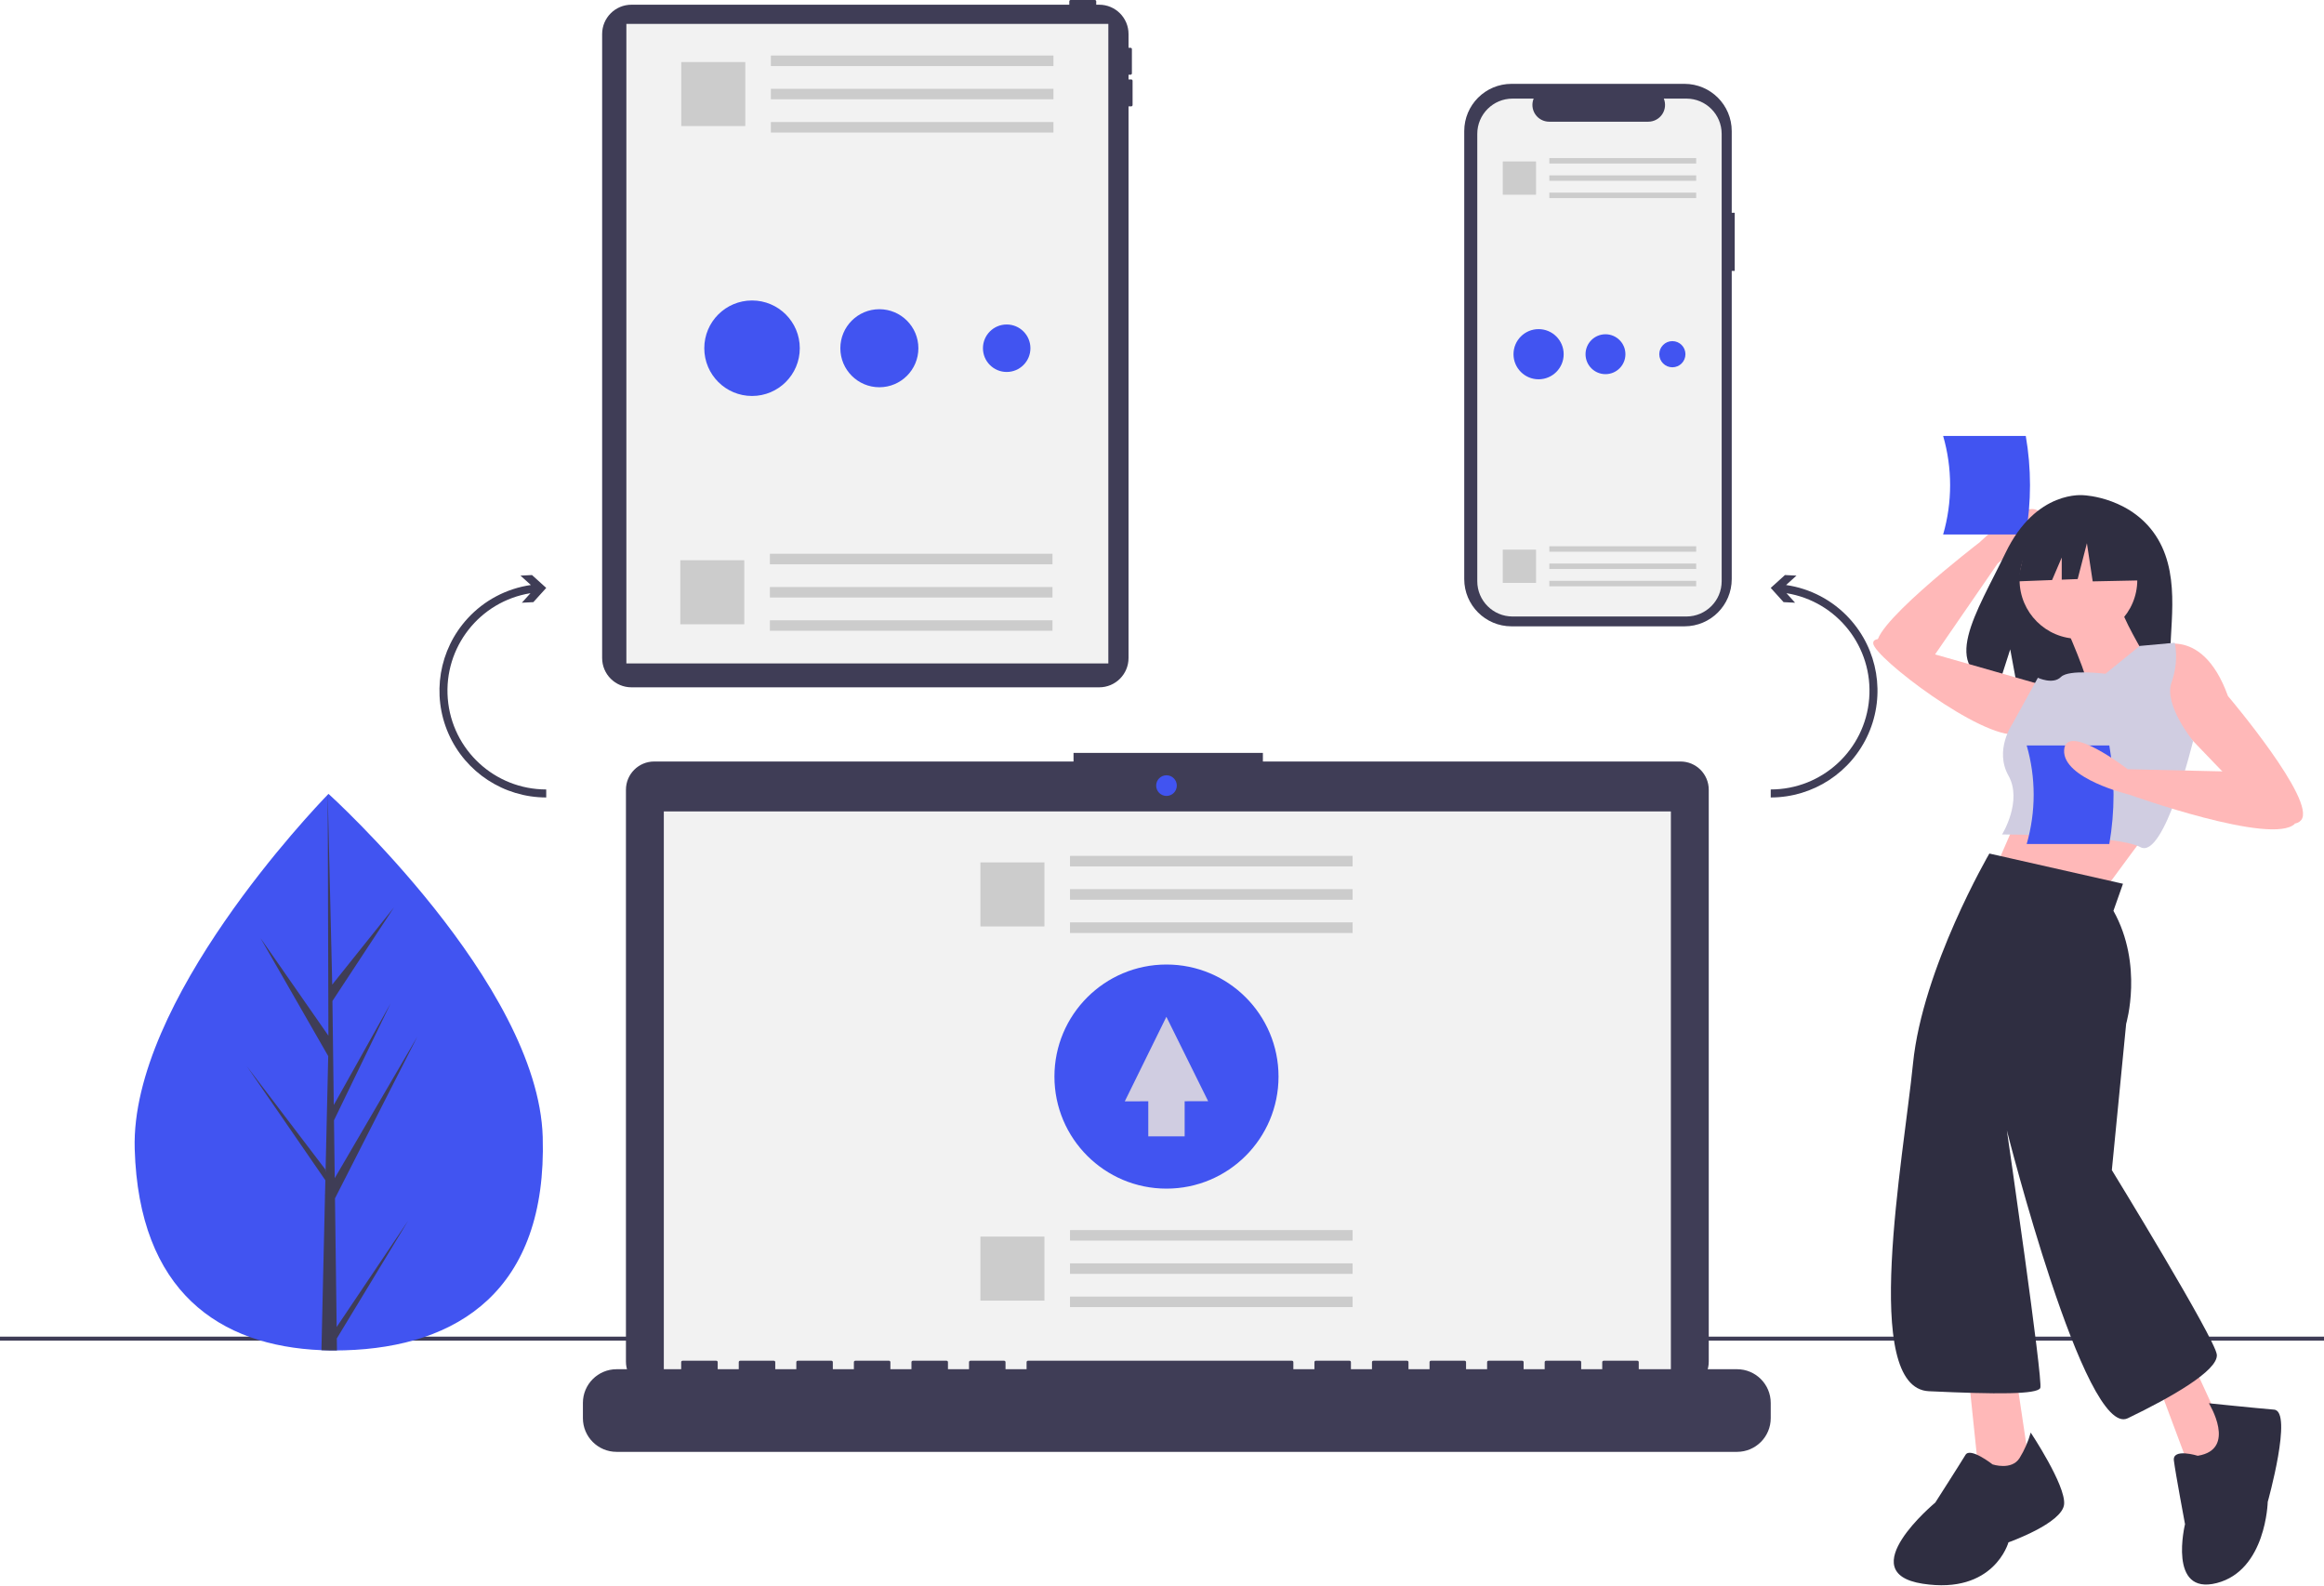
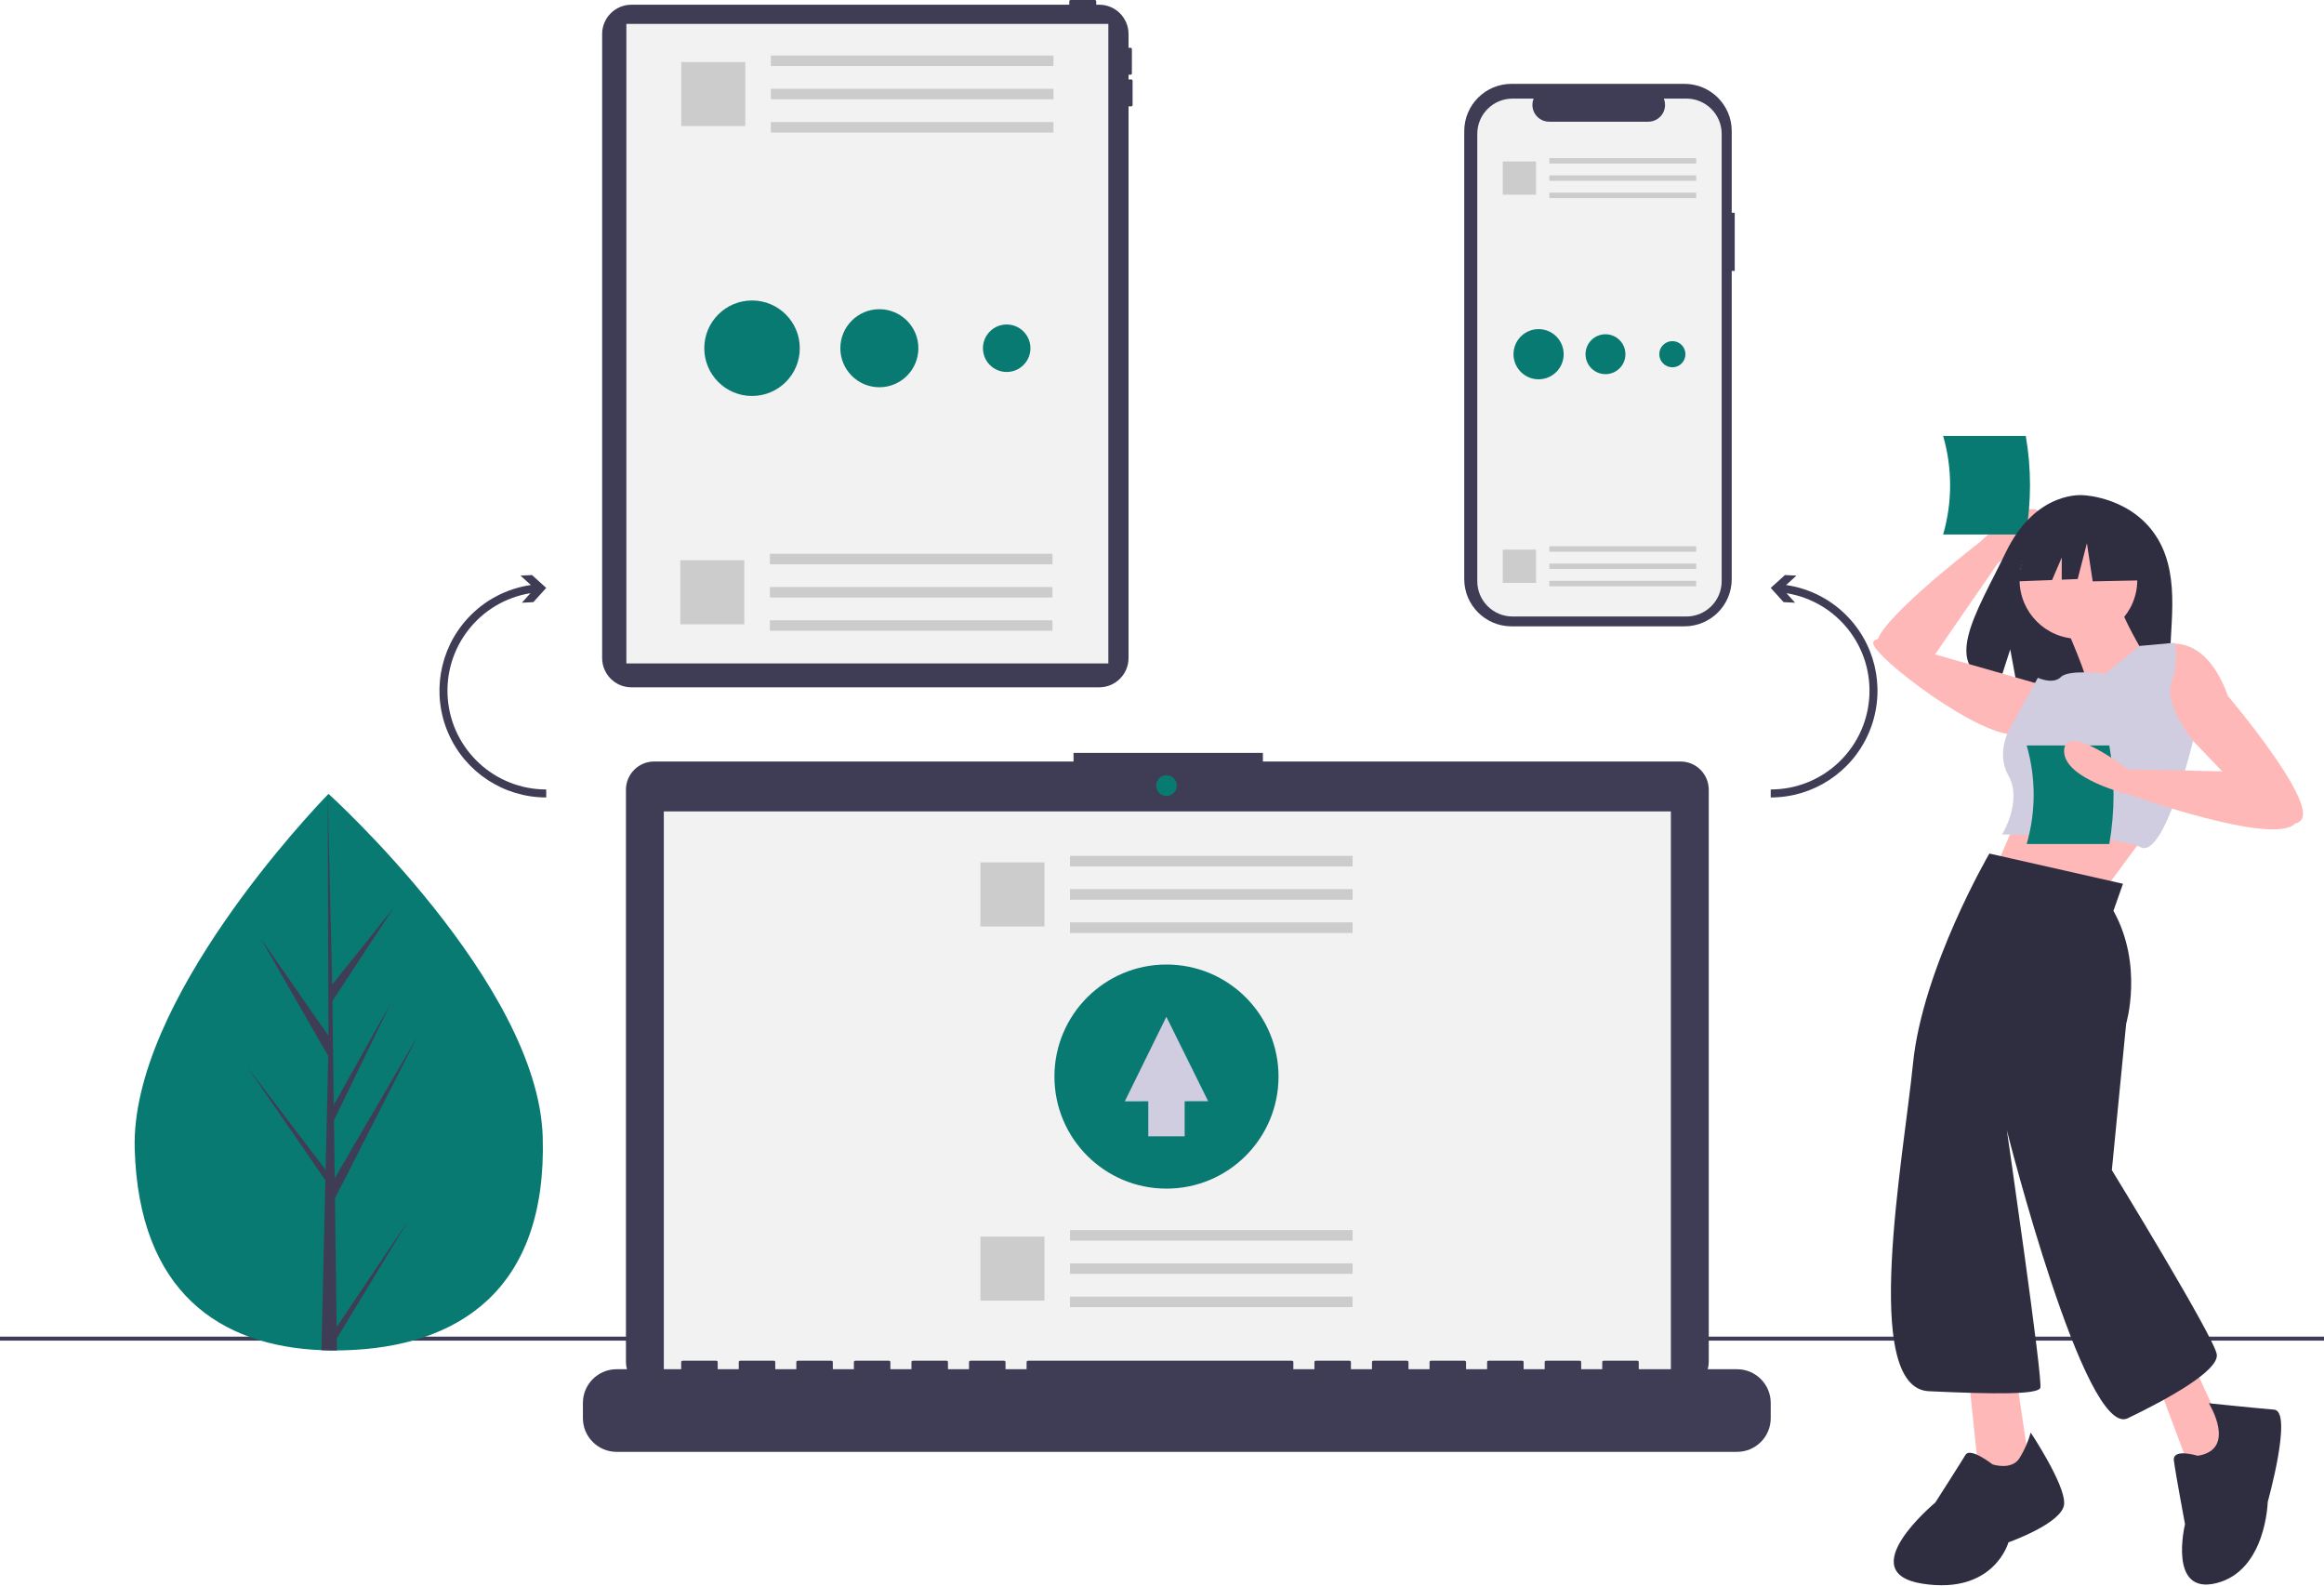
<svg xmlns="http://www.w3.org/2000/svg" id="b788e214-8c62-4533-b5b0-3b3e1bf4c8d8" data-name="Layer 1" width="1161.522" height="792.25" viewBox="0 0 1161.522 792.25">
  <path d="M584.621,93.574h-1.346v-2.355h1.009a.673.673,0,0,0,.673-.673V78.435a.673.673,0,0,0-.673-.673h-1.009V70.883a14.653,14.653,0,0,0-14.653-14.653h-1.495V54.548a.673.673,0,0,0-.673-.673H554.342a.673.673,0,0,0-.673.673v1.682H334.837a14.653,14.653,0,0,0-14.653,14.653v311.838a14.653,14.653,0,0,0,14.653,14.653H568.622a14.653,14.653,0,0,0,14.653-14.653V107.032h1.346a.673.673,0,0,0,.673-.673V94.247A.673.673,0,0,0,584.621,93.574Z" transform="translate(-19.23898 -53.87484)" fill="#3f3d56" />
  <rect x="313.055" y="11.94" width="240.89" height="319.62" fill="#f2f2f2" />
  <rect y="668" width="1161.522" height="2" fill="#3f3d56" />
-   <path d="M290.491,622.122c2.243,76.794-42.627,104.937-98.938,106.581q-1.962.057-3.906.07-3.917.03-7.758-.13c-50.927-2.114-91.24-29.148-93.325-100.566-2.158-73.909,89.578-169.939,96.461-177.042.006-0.0.006-0.0.012-.007.261-.271.395-.406.395-.406S288.249,545.335,290.491,622.122Z" transform="translate(-19.23898 -53.87484)" fill="#4154f1" />
+   <path d="M290.491,622.122c2.243,76.794-42.627,104.937-98.938,106.581q-1.962.057-3.906.07-3.917.03-7.758-.13c-50.927-2.114-91.24-29.148-93.325-100.566-2.158-73.909,89.578-169.939,96.461-177.042.006-0.0.006-0.0.012-.007.261-.271.395-.406.395-.406S288.249,545.335,290.491,622.122Z" transform="translate(-19.23898 -53.87484)" fill="#087A71" />
  <path d="M187.499,717.066l35.771-53.194-35.697,58.917.075,5.986q-3.917.03-7.758-.13l1.774-76.942-.049-.594.065-.115.17-7.271-39.173-56.875,39.127,51.433.139,1.537,1.34-58.133L149.447,522.719l33.931,48.754-.354-120.436.001-.401.012.394,2.246,94.92,30.836-38.557-30.736,46.734.673,51.999,28.376-50.749-28.272,58.393.375,28.914,41.266-70.692-41.141,80.779Z" transform="translate(-19.23898 -53.87484)" fill="#3f3d56" />
  <path d="M886.239,160.207h-1.49V119.4A23.618,23.618,0,0,0,861.131,95.781H774.675a23.618,23.618,0,0,0-23.618,23.618V343.273a23.618,23.618,0,0,0,23.618,23.618H861.131a23.618,23.618,0,0,0,23.618-23.618V189.255H886.239Z" transform="translate(-19.23898 -53.87484)" fill="#3f3d56" />
  <path d="M879.72,120.788V344.335a17.639,17.639,0,0,1-17.635,17.642H775.211a17.638,17.638,0,0,1-17.635-17.642V120.788a17.637,17.637,0,0,1,17.635-17.635h10.54a8.379,8.379,0,0,0,7.759,11.542h49.53a8.379,8.379,0,0,0,7.759-11.542h11.285A17.637,17.637,0,0,1,879.72,120.788Z" transform="translate(-19.23898 -53.87484)" fill="#f2f2f2" />
  <rect x="774.348" y="79" width="73.396" height="2.727" fill="#ccc" />
  <rect x="774.348" y="87.636" width="73.396" height="2.727" fill="#ccc" />
  <rect x="774.348" y="96.273" width="73.396" height="2.727" fill="#ccc" />
  <rect x="751.073" y="80.686" width="16.629" height="16.629" fill="#ccc" />
  <rect x="774.348" y="273" width="73.396" height="2.727" fill="#ccc" />
  <rect x="774.348" y="281.636" width="73.396" height="2.727" fill="#ccc" />
  <rect x="774.348" y="290.273" width="73.396" height="2.727" fill="#ccc" />
  <rect x="751.073" y="274.685" width="16.629" height="16.629" fill="#ccc" />
  <path d="M859.147,434.443H650.425v-4.302H555.783v4.302H346.201a14.118,14.118,0,0,0-14.118,14.118V734.365a14.118,14.118,0,0,0,14.118,14.118H859.147a14.118,14.118,0,0,0,14.118-14.118V448.561A14.118,14.118,0,0,0,859.147,434.443Z" transform="translate(-19.23898 -53.87484)" fill="#3f3d56" />
  <rect x="331.772" y="405.519" width="503.325" height="283.927" fill="#f2f2f2" />
-   <circle cx="583.005" cy="392.613" r="5.162" fill="#4154f1" />
+   <circle cx="583.005" cy="392.613" r="5.162" fill="#087A71" />
  <path d="M887.397,738.159H838.276v-3.539a.702.702,0,0,0-.702-.702H820.733a.702.702,0,0,0-.702.702v3.539h-10.526v-3.539a.702.702,0,0,0-.702-.702H791.962a.702.702,0,0,0-.702.702v3.539h-10.526v-3.539a.702.702,0,0,0-.702-.702H763.191a.702.702,0,0,0-.702.702v3.539H751.963v-3.539a.702.702,0,0,0-.702-.702H734.42a.702.702,0,0,0-.702.702v3.539H723.192v-3.539a.702.702,0,0,0-.702-.702H705.649a.702.702,0,0,0-.702.702v3.539h-10.526v-3.539a.702.702,0,0,0-.702-.702H676.878a.702.702,0,0,0-.702.702v3.539h-10.526v-3.539a.702.702,0,0,0-.702-.702H533.022a.702.702,0,0,0-.702.702v3.539h-10.526v-3.539a.702.702,0,0,0-.702-.702H504.251a.702.702,0,0,0-.702.702v3.539h-10.526v-3.539a.702.702,0,0,0-.702-.702H475.48a.702.702,0,0,0-.702.702v3.539h-10.526v-3.539a.702.702,0,0,0-.702-.702H446.709a.702.702,0,0,0-.702.702v3.539h-10.526v-3.539a.702.702,0,0,0-.702-.702H417.938a.702.702,0,0,0-.702.702v3.539h-10.526v-3.539a.702.702,0,0,0-.702-.702H389.167a.702.702,0,0,0-.702.702v3.539h-10.526v-3.539a.702.702,0,0,0-.702-.702H360.396a.702.702,0,0,0-.702.702v3.539H327.415a16.842,16.842,0,0,0-16.842,16.842v7.615a16.842,16.842,0,0,0,16.842,16.842H887.397A16.842,16.842,0,0,0,904.239,762.616v-7.615A16.842,16.842,0,0,0,887.397,738.159Z" transform="translate(-19.23898 -53.87484)" fill="#3f3d56" />
  <rect x="534.788" y="427.757" width="141.24" height="5.248" fill="#e6e6e6" />
  <rect x="534.788" y="444.376" width="141.24" height="5.248" fill="#e6e6e6" />
  <rect x="534.788" y="460.995" width="141.24" height="5.248" fill="#e6e6e6" />
  <rect x="534.788" y="427.757" width="141.24" height="5.248" fill="#ccc" />
  <rect x="534.788" y="444.376" width="141.24" height="5.248" fill="#ccc" />
  <rect x="534.788" y="460.995" width="141.24" height="5.248" fill="#ccc" />
  <rect x="490" y="431" width="32" height="32" fill="#ccc" />
  <rect x="534.788" y="614.756" width="141.24" height="5.248" fill="#ccc" />
  <rect x="534.788" y="631.376" width="141.24" height="5.248" fill="#ccc" />
  <rect x="534.788" y="647.995" width="141.24" height="5.248" fill="#ccc" />
  <rect x="490" y="618" width="32" height="32" fill="#ccc" />
  <path d="M943.511,362.922a53.197,53.197,0,0,0-31.606-16.678l5.198-4.696-5.751-.29-7.115,6.431,6.431,7.115,5.751.29-4.309-4.764a49.359,49.359,0,0,1-7.872,98.087v4a53.364,53.364,0,0,0,39.272-89.494Z" transform="translate(-19.23898 -53.87484)" fill="#3f3d56" />
  <path d="M252.967,362.922a53.197,53.197,0,0,1,31.606-16.678l-5.198-4.696,5.751-.29,7.115,6.431-6.431,7.115-5.751.29,4.309-4.764a49.359,49.359,0,0,0,7.872,98.087v4a53.364,53.364,0,0,1-39.272-89.494Z" transform="translate(-19.23898 -53.87484)" fill="#3f3d56" />
  <rect x="385.274" y="27.756" width="141.24" height="5.248" fill="#ccc" />
  <rect x="385.274" y="44.376" width="141.24" height="5.248" fill="#ccc" />
  <rect x="385.274" y="60.995" width="141.24" height="5.248" fill="#ccc" />
  <rect x="340.486" y="31" width="32" height="32" fill="#ccc" />
  <rect x="384.788" y="276.757" width="141.24" height="5.248" fill="#ccc" />
  <rect x="384.788" y="293.376" width="141.24" height="5.248" fill="#ccc" />
  <rect x="384.788" y="309.995" width="141.24" height="5.248" fill="#ccc" />
  <rect x="340" y="280" width="32" height="32" fill="#ccc" />
  <path d="M985.771,381.797l31.894-46.306s27.773-22.269,19.813-26.605-28.8,15.993-28.8,15.993-60.124,46.093-50.21,52.526S985.771,381.797,985.771,381.797Z" transform="translate(-19.23898 -53.87484)" fill="#ffb8b8" />
-   <path d="M990.406,320.986h41.304a144.462,144.462,0,0,0,0-49.247H990.406A88.611,88.611,0,0,1,990.406,320.986Z" transform="translate(-19.23898 -53.87484)" fill="#4154f1" />
+   <path d="M990.406,320.986h41.304a144.462,144.462,0,0,0,0-49.247H990.406A88.611,88.611,0,0,1,990.406,320.986Z" transform="translate(-19.23898 -53.87484)" fill="#087A71" />
  <path d="M1097.791,323.336c-12.412-20.973-36.969-21.95-36.969-21.95s-23.929-3.06-39.279,28.882c-14.308,29.773-34.054,58.519-3.179,65.488l5.577-17.358,3.454,18.65a120.807,120.807,0,0,0,13.21.226c33.065-1.068,64.554.312,63.54-11.553C1102.797,369.948,1109.734,343.516,1097.791,323.336Z" transform="translate(-19.23898 -53.87484)" fill="#2f2e41" />
  <path d="M1031.796,452.616l-15.9,36.57,55.651,8.745s26.235-35.775,28.62-38.16Z" transform="translate(-19.23898 -53.87484)" fill="#ffb8b8" />
  <circle cx="1038.792" cy="289.825" r="29.415" fill="#ffb8b8" />
  <path d="M1050.876,365.165s13.515,30.21,11.925,33.39,28.62-16.695,28.62-16.695-12.72-21.465-11.925-24.645Z" transform="translate(-19.23898 -53.87484)" fill="#ffb8b8" />
  <path d="M1095.396,377.885s23.85-13.515,37.365,23.85c0,0,44.52,52.471,36.57,62.011s-38.16-23.055-38.16-23.055l-19.08-19.875s-27.03-7.155-24.645-22.26S1095.396,377.885,1095.396,377.885Z" transform="translate(-19.23898 -53.87484)" fill="#ffb8b8" />
  <path d="M1039.746,396.17l-55.651-15.9s-29.415-11.925-28.62-4.77,54.061,47.701,71.551,45.316S1039.746,396.17,1039.746,396.17Z" transform="translate(-19.23898 -53.87484)" fill="#ffb8b8" />
  <path d="M1071.546,390.605s-18.285-2.385-22.26,1.59-11.528.398-11.528.398L1025.038,415.648s-9.143,13.118-1.988,25.838-3.18,29.415-3.18,29.415,57.241,0,69.166,6.36,26.298-53.068,26.298-53.068-14.77-18.085-10.795-29.215,1.59-19.875,1.59-19.875l-17.49,1.59Z" transform="translate(-19.23898 -53.87484)" fill="#d0cde1" />
  <polygon points="983.936 688.124 990.297 749.34 1014.942 736.62 1006.992 683.354 983.936 688.124" fill="#ffb8b8" />
  <polygon points="1076.952 687.329 1097.648 742.67 1117.523 728.36 1092.853 674.609 1076.952 687.329" fill="#ffb8b8" />
  <path d="M1034.181,769.824a49.649,49.649,0,0,1-5.565,12.72c-3.975,6.36-13.515,3.18-13.515,3.18s-11.13-8.745-13.515-4.77-15.105,23.85-15.105,23.85-42.135,34.98-6.36,40.545,42.93-20.67,42.93-20.67,27.03-9.54,27.825-19.08S1034.181,769.824,1034.181,769.824Z" transform="translate(-19.23898 -53.87484)" fill="#2f2e41" />
  <path d="M1117.657,781.414s-12.72-3.975-11.925,2.385,5.565,31.8,5.565,31.8-8.745,35.775,15.9,29.415,25.44-40.545,25.44-40.545,12.72-45.316,3.18-46.111-32.595-3.18-32.595-3.18S1137.532,778.234,1117.657,781.414Z" transform="translate(-19.23898 -53.87484)" fill="#2f2e41" />
  <polygon points="1073.065 267.439 1048.804 254.731 1015.301 259.93 1008.369 290.545 1025.624 289.881 1030.444 278.634 1030.444 289.696 1038.406 289.389 1043.027 271.483 1045.916 290.545 1074.22 289.967 1073.065 267.439" fill="#2f2e41" />
  <path d="M1080.291,495.546l-66.781-15.105s-33.39,57.241-38.16,104.941-26.235,162.182,7.95,163.772,54.061,1.59,55.651-1.59-16.695-128.791-16.695-128.791,38.955,154.232,60.421,143.897,45.316-23.85,44.52-31.8-52.471-92.221-52.471-92.221l7.155-73.141s8.745-29.415-6.36-56.446Z" transform="translate(-19.23898 -53.87484)" fill="#2f2e41" />
-   <path d="M1032.162,475.672h41.304a144.462,144.462,0,0,0,0-49.247H1032.162A88.612,88.612,0,0,1,1032.162,475.672Z" transform="translate(-19.23898 -53.87484)" fill="#4154f1" />
+   <path d="M1032.162,475.672h41.304a144.462,144.462,0,0,0,0-49.247H1032.162A88.612,88.612,0,0,1,1032.162,475.672Z" transform="translate(-19.23898 -53.87484)" fill="#087A71" />
  <path d="M1152.637,439.896l-69.961-1.59s-31.005-23.85-31.8-9.54,32.595,22.26,32.595,22.26,71.782,25.758,82.797,14.469Z" transform="translate(-19.23898 -53.87484)" fill="#ffb8b8" />
-   <circle cx="375.864" cy="174.031" r="23.864" fill="#4154f1" />
-   <circle cx="439.5" cy="174.031" r="19.5" fill="#4154f1" />
-   <circle cx="503.136" cy="174.031" r="11.864" fill="#4154f1" />
-   <circle cx="768.978" cy="177.02" r="12.536" fill="#4154f1" />
-   <circle cx="802.409" cy="177.02" r="9.967" fill="#4154f1" />
-   <circle cx="835.839" cy="177.02" r="6.536" fill="#4154f1" />
-   <circle cx="583" cy="538.032" r="56" fill="#4154f1" />
+   <circle cx="375.864" cy="174.031" r="23.864" fill="#087A71" />
+   <circle cx="439.5" cy="174.031" r="19.5" fill="#087A71" />
+   <circle cx="503.136" cy="174.031" r="11.864" fill="#087A71" />
+   <circle cx="768.978" cy="177.02" r="12.536" fill="#087A71" />
+   <circle cx="802.409" cy="177.02" r="9.967" fill="#087A71" />
+   <circle cx="835.839" cy="177.02" r="6.536" fill="#087A71" />
+   <circle cx="583" cy="538.032" r="56" fill="#087A71" />
  <polygon points="603.834 550.347 582.946 508.159 562.166 550.401 573.908 550.386 573.908 567.904 592.083 567.904 592.083 550.362 603.834 550.347" fill="#d0cde1" />
</svg>
